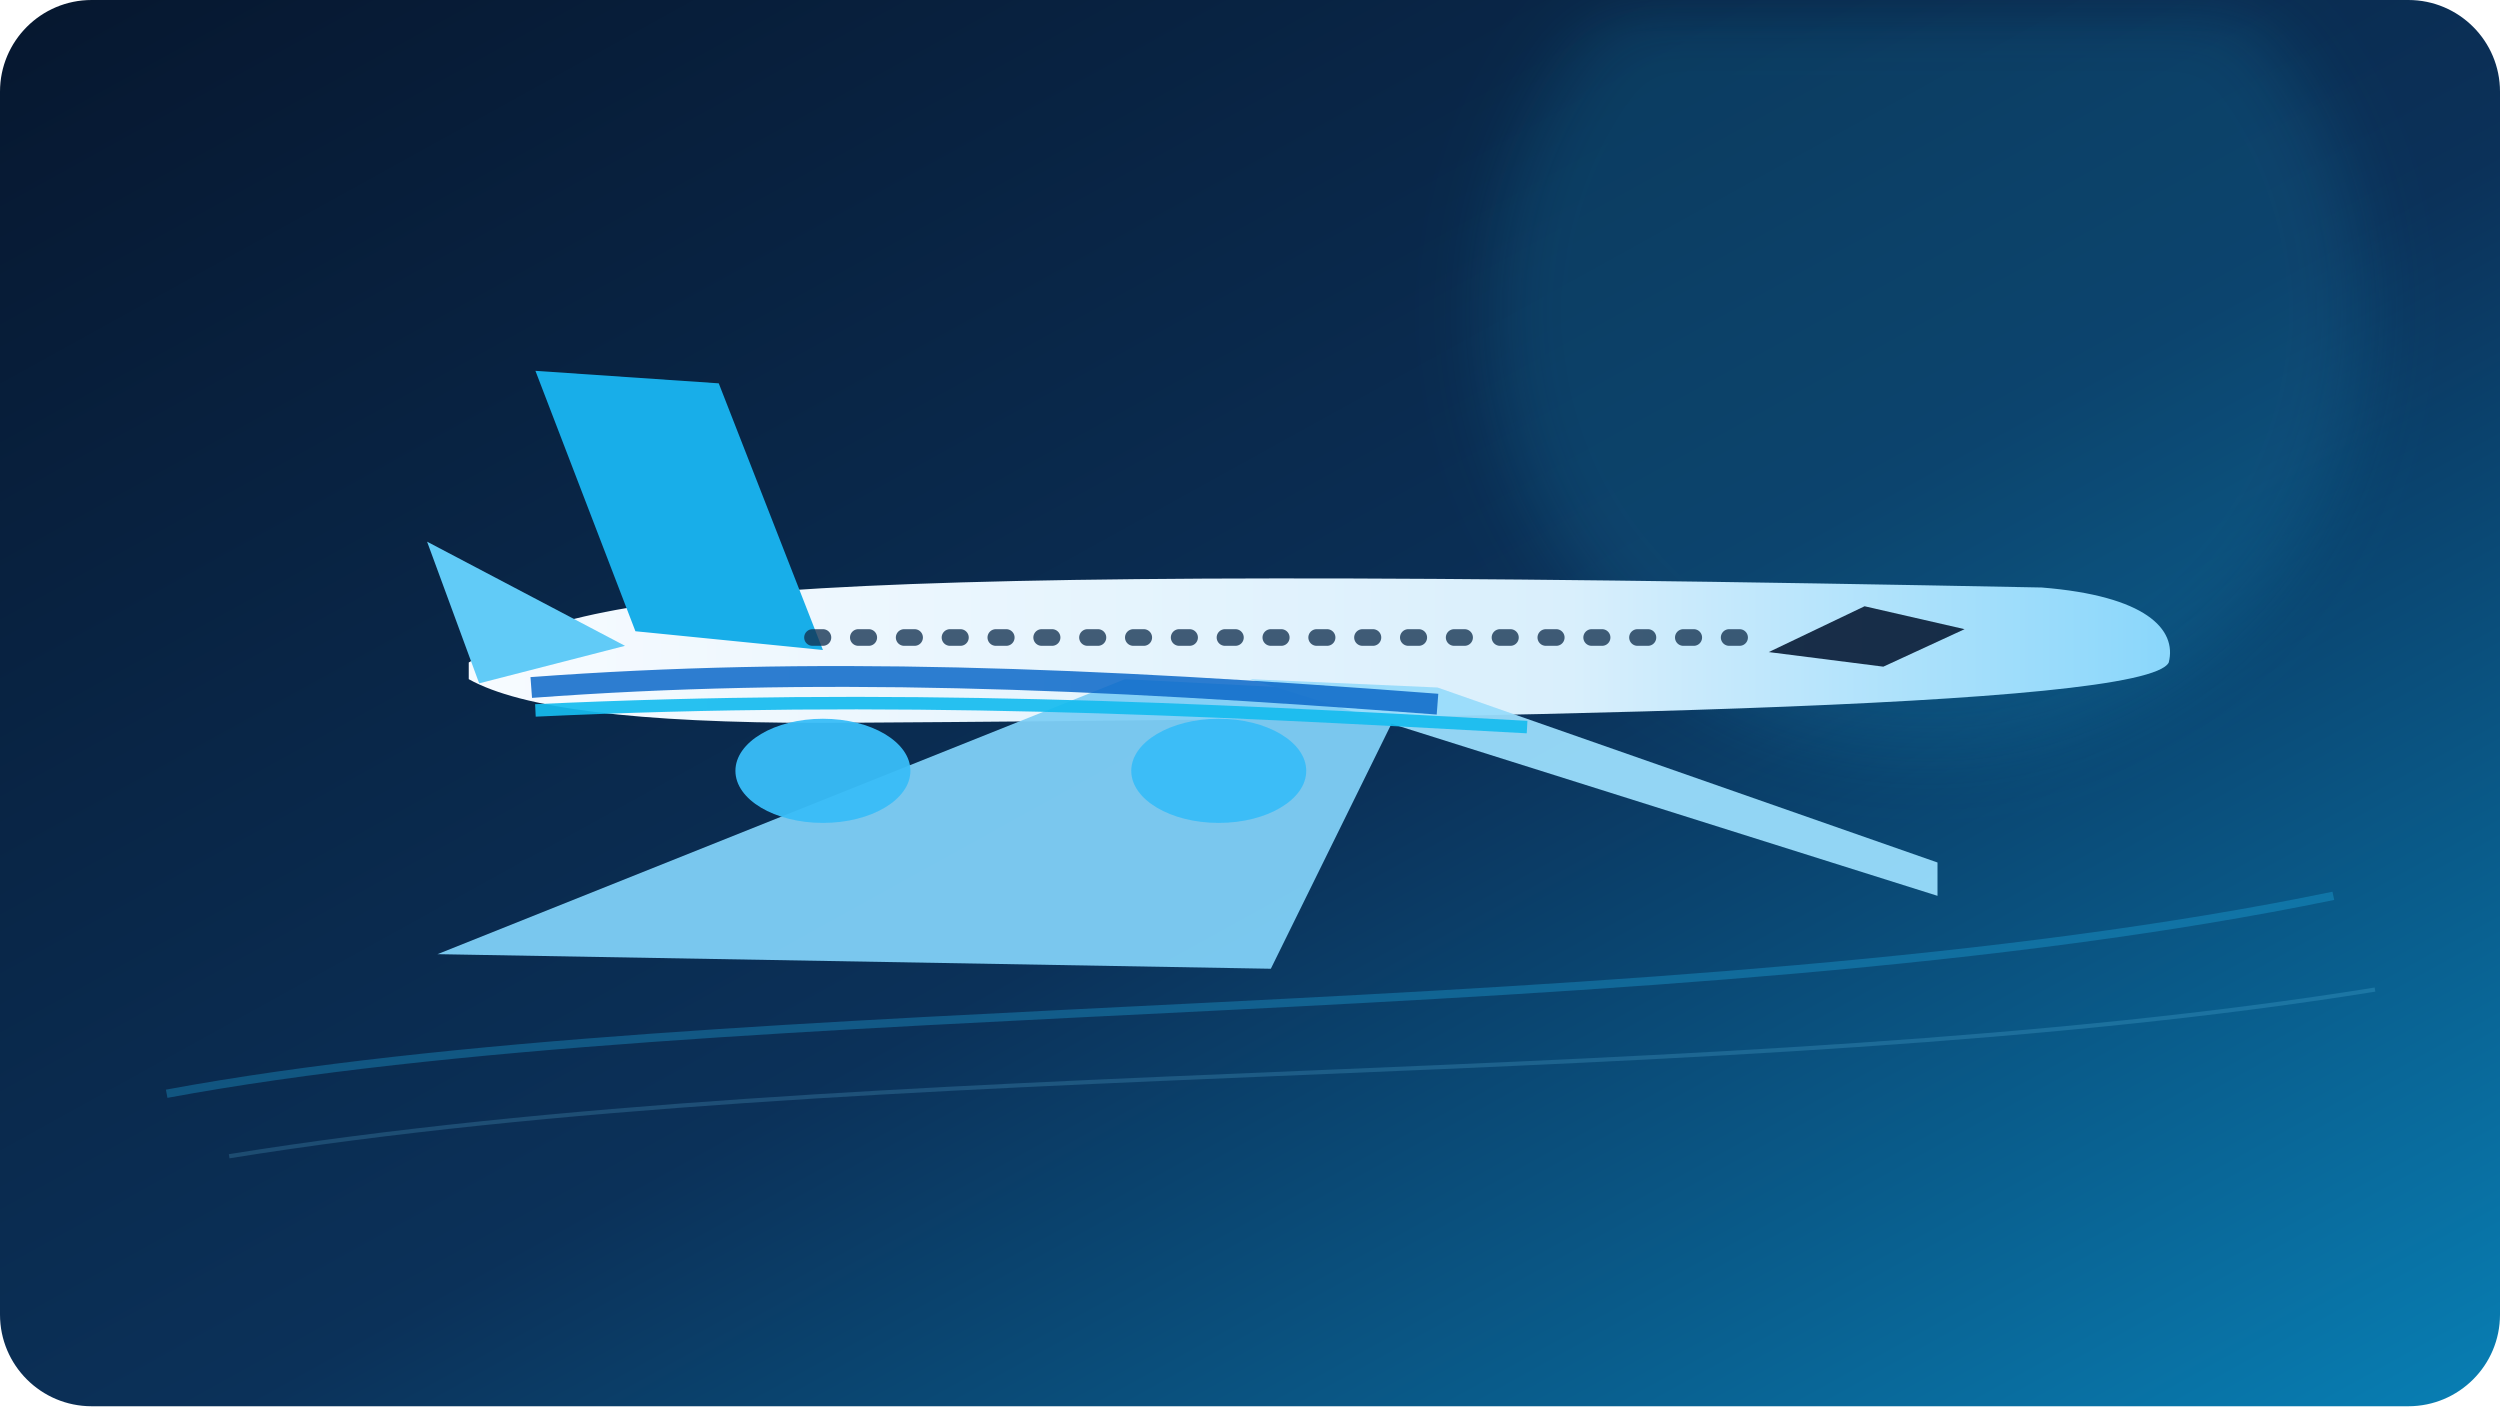
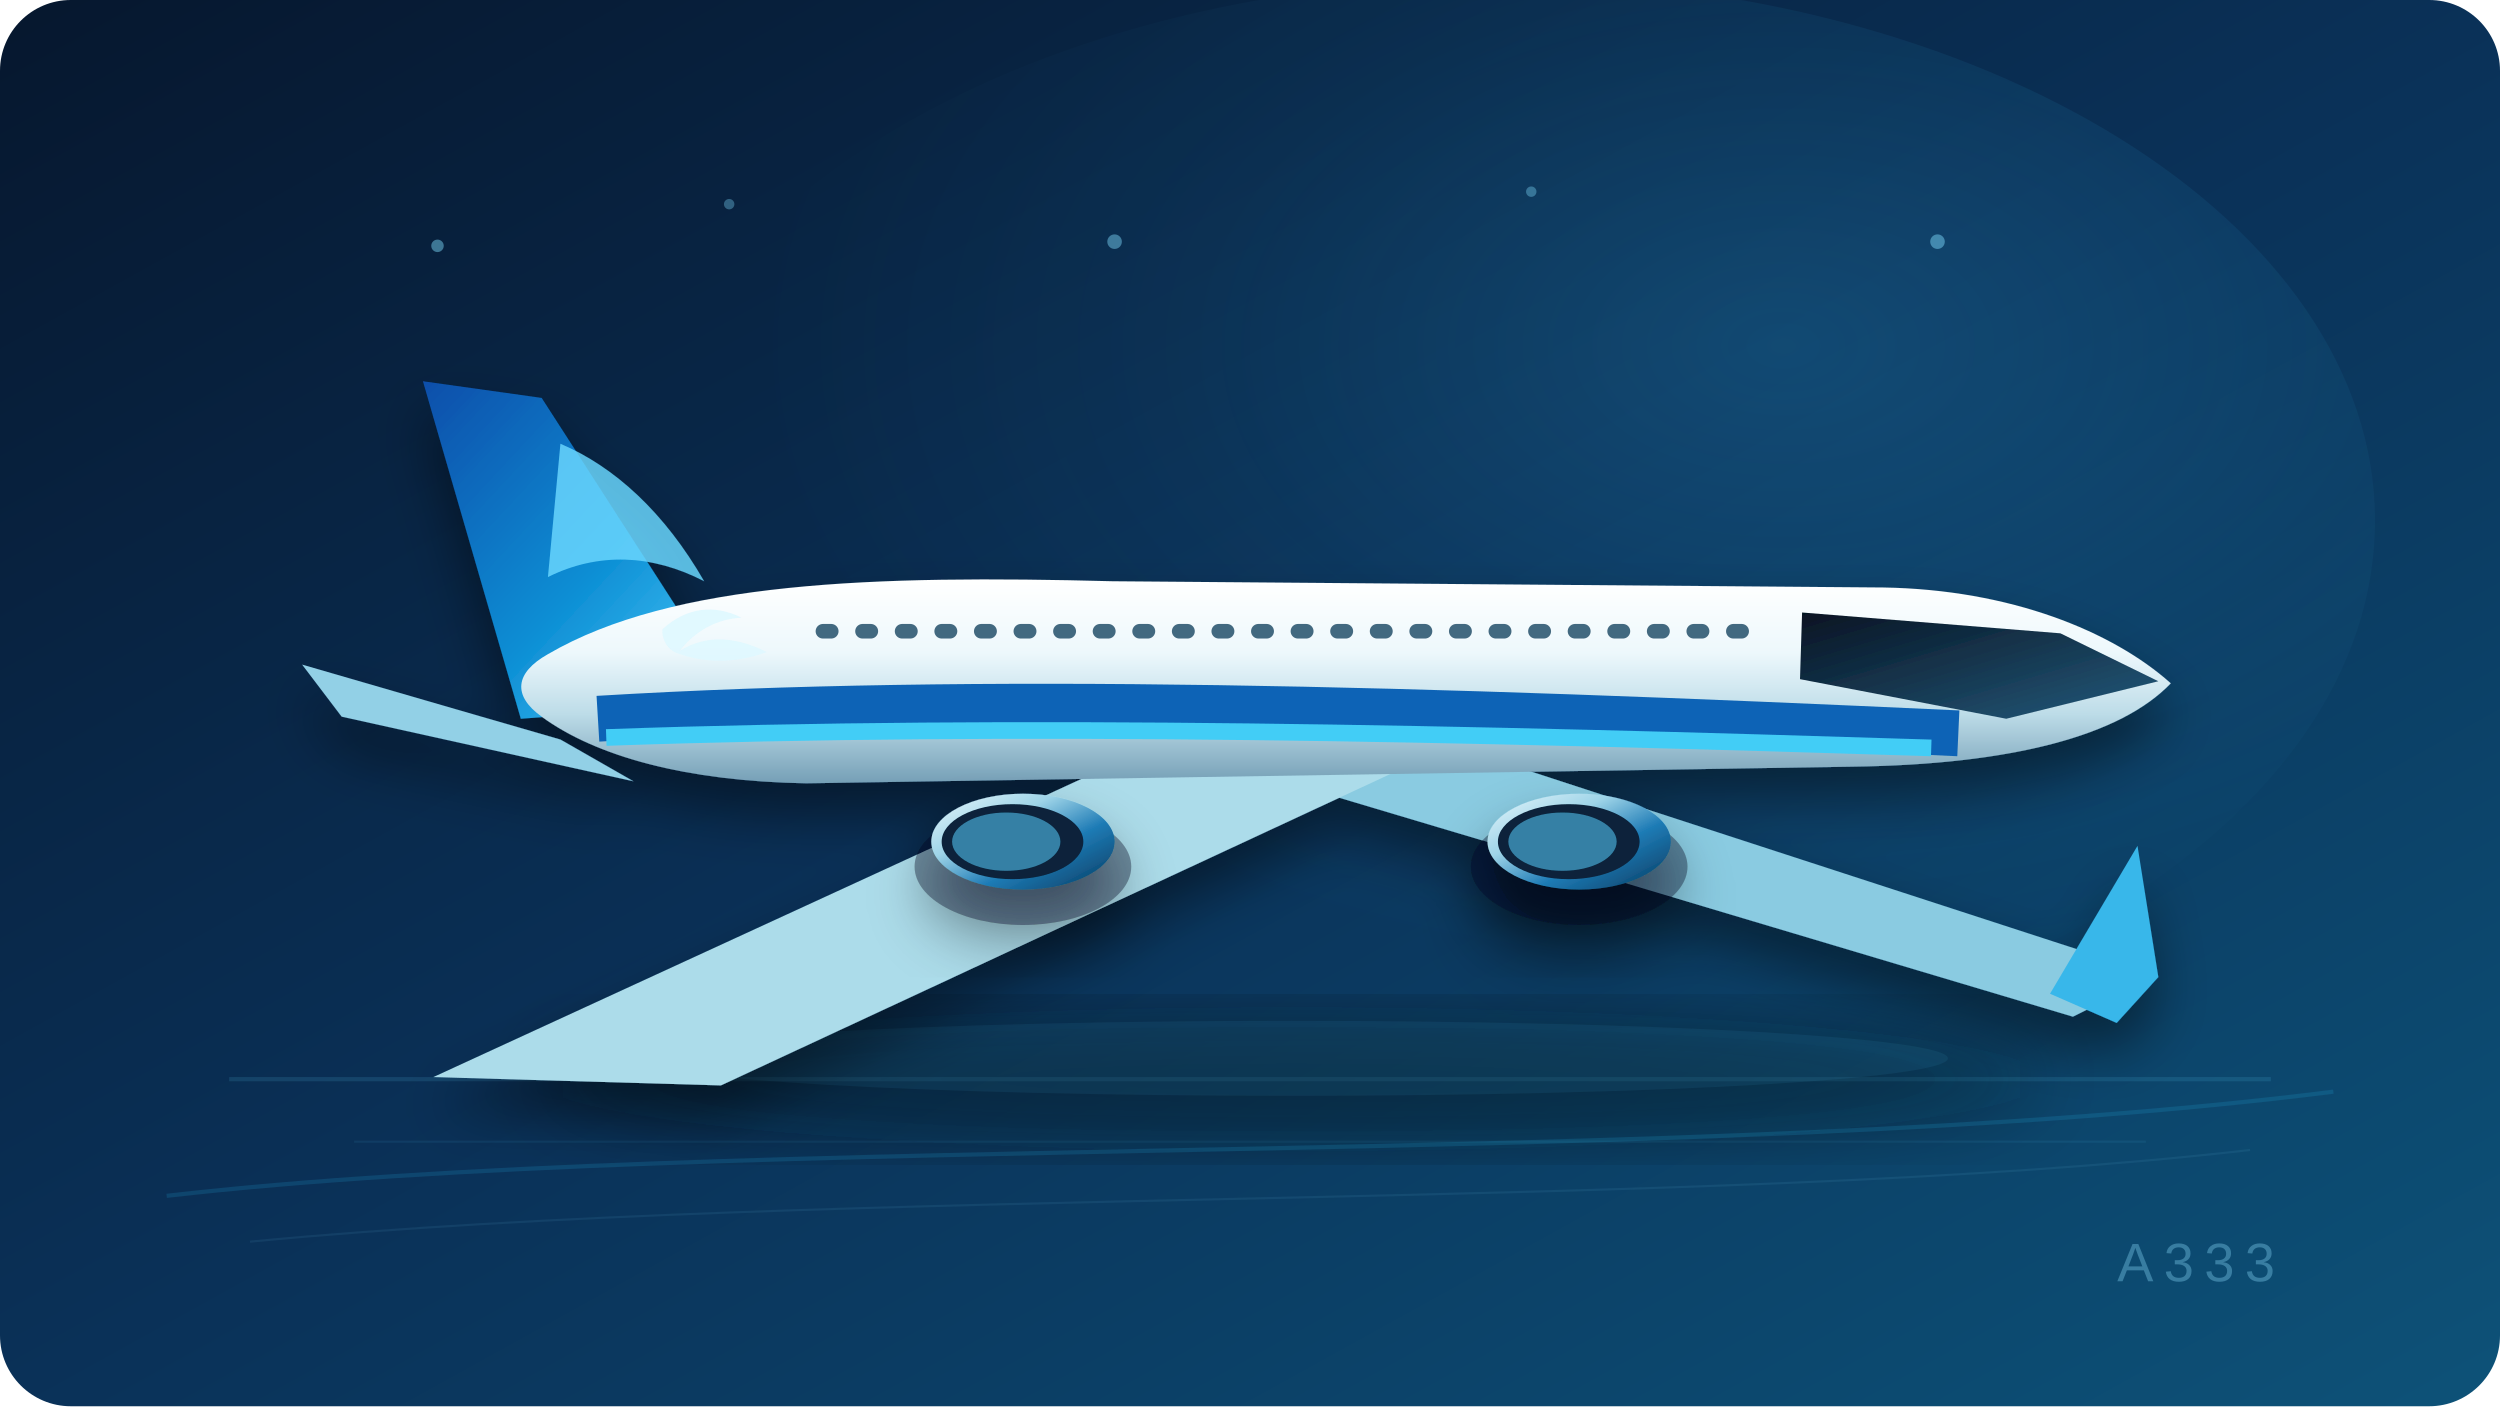
<svg xmlns="http://www.w3.org/2000/svg" width="1200" height="675" viewBox="0 0 1200 675">
  <defs>
-     <linearGradient id="bg" x1="0" x2="1" y1="0" y2="1">
-       <stop stop-color="#06172f" />
-       <stop offset=".55" stop-color="#0b3159" />
-       <stop offset="1" stop-color="#087fb4" />
+     <linearGradient id="bg" x1="0" y1="0" x2="1" y2="1">
+       <stop offset="0" stop-color="#06172e" />
+       <stop offset=".50" stop-color="#0a3158" />
+       <stop offset="1" stop-color="#0d5278" />
    </linearGradient>
-     <linearGradient id="body" x1="0" x2="1">
-       <stop stop-color="#f7fbff" />
-       <stop offset=".65" stop-color="#d9effc" />
-       <stop offset="1" stop-color="#8bd7fb" />
+     <radialGradient id="halo" cx=".66" cy=".34" r=".58">
+       <stop offset="0" stop-color="#39c8ff" stop-opacity=".17" />
+       <stop offset=".58" stop-color="#39c8ff" stop-opacity=".05" />
+       <stop offset="1" stop-color="#39c8ff" stop-opacity="0" />
+     </radialGradient>
+     <linearGradient id="fuse" x1="0" y1="0" x2="0" y2="1">
+       <stop offset="0" stop-color="#ffffff" />
+       <stop offset=".36" stop-color="#edf8fc" />
+       <stop offset=".66" stop-color="#bddce8" />
+       <stop offset="1" stop-color="#759fb6" />
    </linearGradient>
-     <filter id="glow">
+     <linearGradient id="blue" x1="0" y1="0" x2="1" y2="1">
+       <stop offset="0" stop-color="#0b4eaa" />
+       <stop offset=".55" stop-color="#0c8ed4" />
+       <stop offset="1" stop-color="#56d2ff" />
+     </linearGradient>
+     <linearGradient id="engine" x1="0" y1="0" x2="1" y2="1">
+       <stop offset="0" stop-color="#e9f7fc" />
+       <stop offset=".34" stop-color="#9ed4e8" />
+       <stop offset=".62" stop-color="#1f7cb6" />
+       <stop offset="1" stop-color="#06395f" />
+     </linearGradient>
+     <linearGradient id="glass" x1="0" y1="0" x2="1" y2="1">
+       <stop stop-color="#061423" />
+       <stop offset="1" stop-color="#255a7c" />
+     </linearGradient>
+     <filter id="shadow" x="-40%" y="-40%" width="180%" height="180%">
+       <feDropShadow dx="0" dy="15" stdDeviation="13" flood-color="#000811" flood-opacity=".44" />
+     </filter>
+     <filter id="blur">
      <feGaussianBlur stdDeviation="18" />
    </filter>
  </defs>
-   <rect width="1200" height="675" rx="44" fill="url(#bg)" />
-   <circle cx="925" cy="150" r="210" fill="#13bdf2" opacity=".14" filter="url(#glow)" />
-   <path d="M80 525 C350 475 805 495 1120 430" stroke="#23b8f1" stroke-width="4" opacity=".30" fill="none" />
-   <path d="M110 555 C420 505 830 525 1140 475" stroke="#73d7ff" stroke-width="2" opacity=".18" fill="none" />
-   <path d="M225 318 C280 283 370 270 980 282 C1030 286 1045 302 1041 318 C1030 340 720 345 395 347 C305 347 250 340 225 326 Z" fill="url(#body)" />
-   <path d="M895 291 l48 11 -39 18 -55 -7z" fill="#071a34" opacity=".9" />
-   <path d="M540 326 L210 458 L610 465 L675 333 Z" fill="#7fcff6" opacity=".95" />
-   <path d="M600 326 L930 430 L930 414 L690 330 Z" fill="#99dcfb" opacity=".95" />
-   <path d="M305 303 L257 178 L345 184 L395 312 Z" fill="#18aee9" />
-   <path d="M300 310 L205 260 L230 328 Z" fill="#61cbf7" />
-   <ellipse cx="395" cy="370" rx="42" ry="25" fill="#39bdf8" opacity=".95" />
-   <ellipse cx="585" cy="370" rx="42" ry="25" fill="#39bdf8" opacity=".95" />
-   <path d="M390 306 H845" stroke="#123150" stroke-width="8" stroke-linecap="round" stroke-dasharray="5 17" opacity=".78" />
-   <path d="M255 330 C390 320 520 325 690 338" stroke="#0a67c8" stroke-width="10" opacity=".85" fill="none" />
-   <path d="M257 341 C430 333 570 340 733 349" stroke="#16bcef" stroke-width="6" opacity=".92" fill="none" />
+   <rect width="1200" height="675" rx="34" fill="url(#bg)" />
+   <ellipse cx="720" cy="250" rx="420" ry="260" fill="url(#halo)" />
+   <circle cx="210" cy="118" r="3" fill="#7fddff" opacity=".45" />
+   <circle cx="350" cy="98" r="2.5" fill="#7fddff" opacity=".34" />
+   <circle cx="535" cy="116" r="3.5" fill="#7fddff" opacity=".44" />
+   <circle cx="735" cy="92" r="2.5" fill="#7fddff" opacity=".36" />
+   <circle cx="930" cy="116" r="3.5" fill="#7fddff" opacity=".46" />
+   <path d="M110 518 H1090" stroke="#5dd0fb" stroke-width="2" opacity=".13" />
+   <path d="M170 548 H1030" stroke="#5dd0fb" stroke-width="1" opacity=".08" />
+   <ellipse cx="620" cy="518" rx="360" ry="34" fill="#000711" opacity=".34" filter="url(#blur)" />
+   <ellipse cx="620" cy="508" rx="315" ry="18" fill="#52cdfb" opacity=".075" />
+   <g filter="url(#shadow)">
+     <path d="M250 345 L203 183 L260 191 L354 337 Z" fill="url(#blue)" />
+     <path d="M269 213 C295 224 319 246 338 279 C313 266 287 265 263 277 Z" fill="#6bd8ff" opacity=".82" />
+     <path d="M269 355 L145 319 L164 344 L304 375 Z" fill="#92d0e6" />
+     <path d="M556 357 L995 488 L1035 468 L660 346 Z" fill="#8acbe1" />
+     <path d="M984 477 l42 -71 l10 63 l-20 22 z" fill="#39b7ea" />
+     <path d="M558 356 L208 517 L346 521 L690 361 Z" fill="#acdcea" />
+     <path d="M263 314 C323 279 420 276 534 279 L904 282 C965 283 1014 303 1042 328 C1018 353 966 367 889 368 L387 376 C329 375 286 363 260 344 C246 334 247 323 263 314 Z" fill="url(#fuse)" />
+     <path d="M287 345 C470 334 680 340 940 352" fill="none" stroke="#0c63b6" stroke-width="22" />
+     <path d="M291 354 C490 347 704 352 927 359" fill="none" stroke="#42cdf6" stroke-width="8" />
+     <path d="M865 294 L989 304 L1036 327 L963 345 L864 326 Z" fill="url(#glass)" />
+     <path d="M395 303 H846" stroke="#0c3b58" stroke-width="7" stroke-linecap="round" stroke-dasharray="4 15" opacity=".76" />
+     <g transform="translate(318 302) scale(.55)">
+       <path d="M0 0 C21 -19 45 -22 69 -10 C47 -9 28 2 15 19 C39 4 65 7 91 20 C61 31 35 29 13 21 C4 18 -1 8 0 0 Z" fill="#dff8ff" opacity=".92" />
+     </g>
+     <g filter="url(#shadow)">
+       <ellipse cx="491" cy="416" rx="52" ry="28" fill="#020a14" opacity=".36" />
+       <ellipse cx="491" cy="404" rx="44" ry="23" fill="url(#engine)" />
+       <ellipse cx="486" cy="404" rx="34" ry="18" fill="#08223a" />
+       <ellipse cx="483" cy="404" rx="26" ry="14" fill="#5bcfff" opacity=".54" />
+     </g>
+     <g filter="url(#shadow)">
+       <ellipse cx="758" cy="416" rx="52" ry="28" fill="#020a14" opacity=".36" />
+       <ellipse cx="758" cy="404" rx="44" ry="23" fill="url(#engine)" />
+       <ellipse cx="753" cy="404" rx="34" ry="18" fill="#08223a" />
+       <ellipse cx="750" cy="404" rx="26" ry="14" fill="#5bcfff" opacity=".54" />
+     </g>
+   </g>
+   <path d="M80 574 C350 543 820 562 1120 524" fill="none" stroke="#24b9ef" stroke-width="2" opacity=".16" />
+   <path d="M120 596 C400 569 820 582 1080 552" fill="none" stroke="#7cddff" stroke-width="1" opacity=".08" />
+   <text x="1092" y="615" text-anchor="end" fill="#8edfff" opacity=".34" font-family="Arial,sans-serif" font-size="26" letter-spacing="5">A333</text>
</svg>
